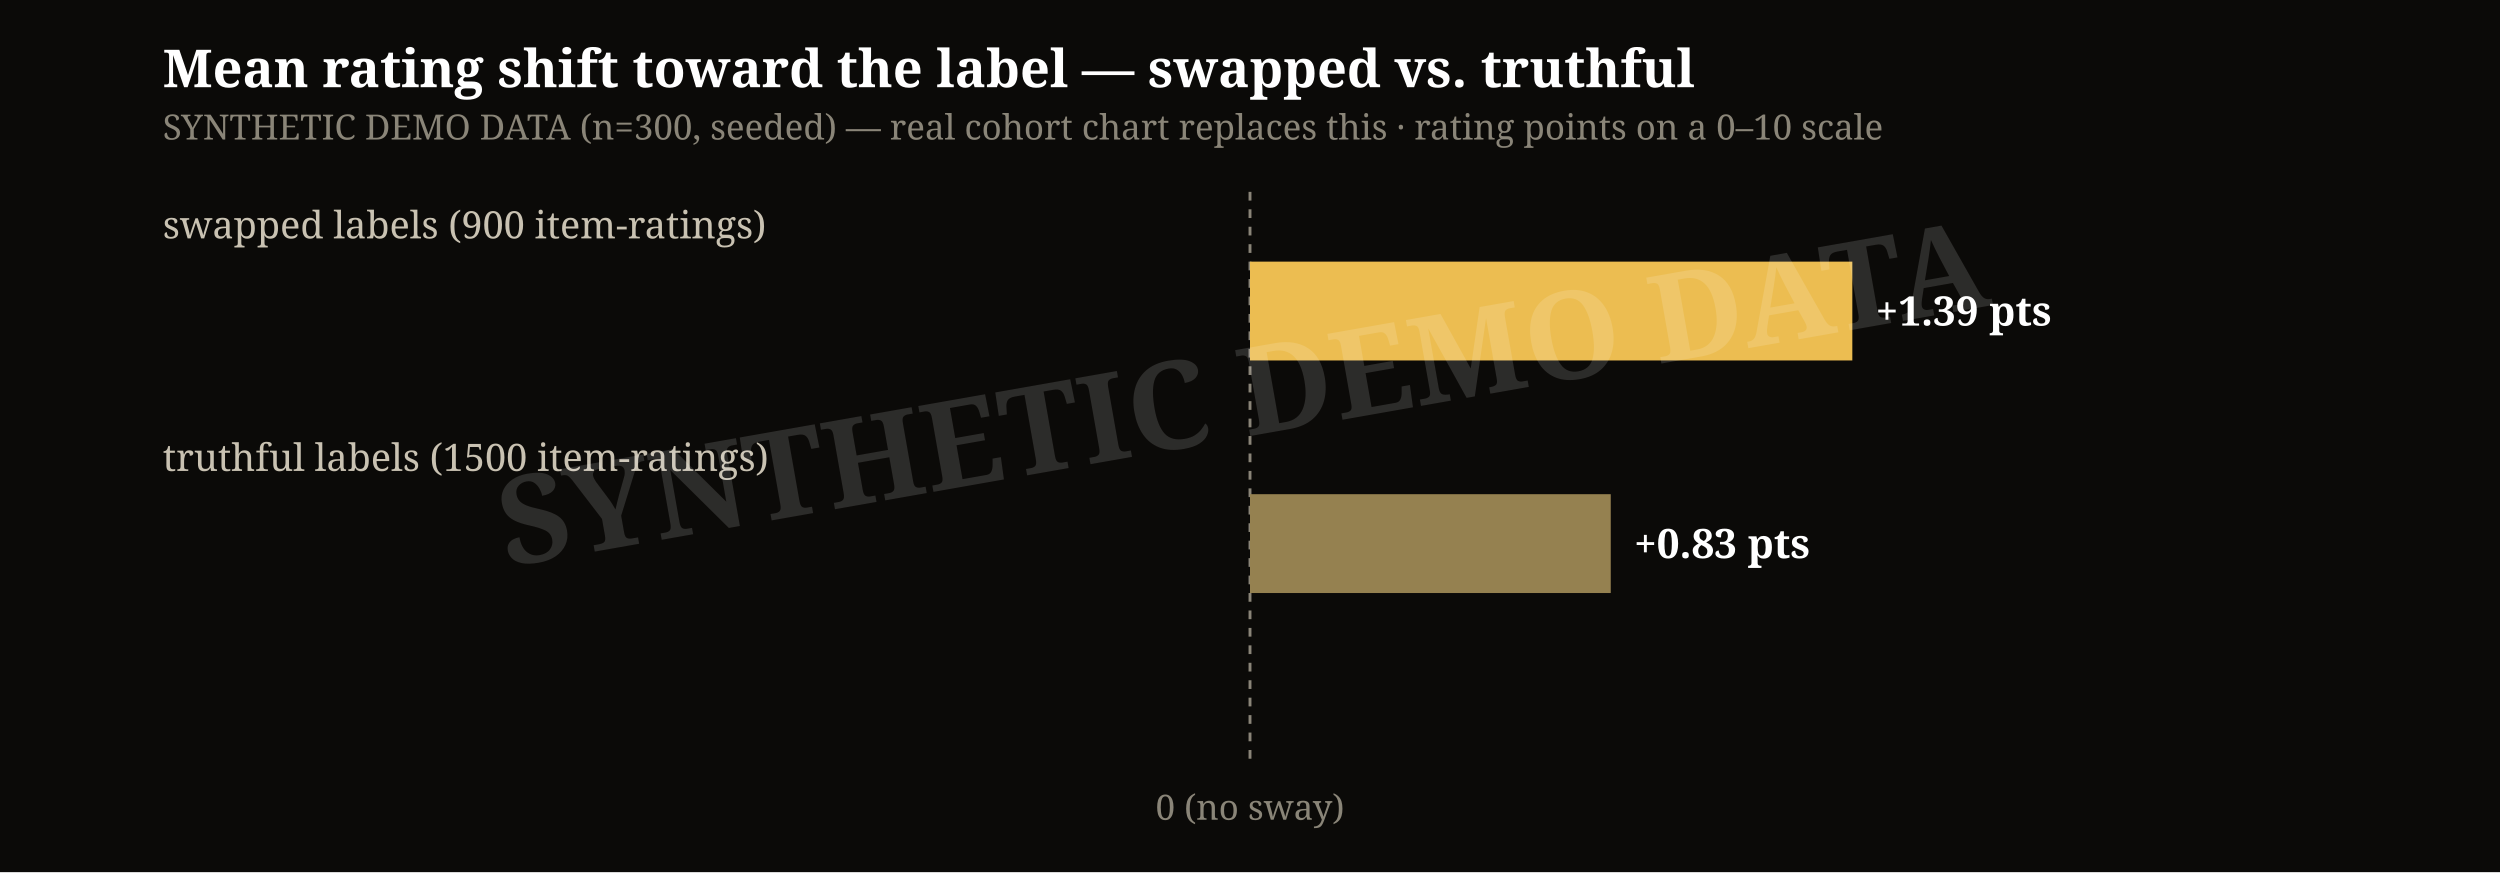
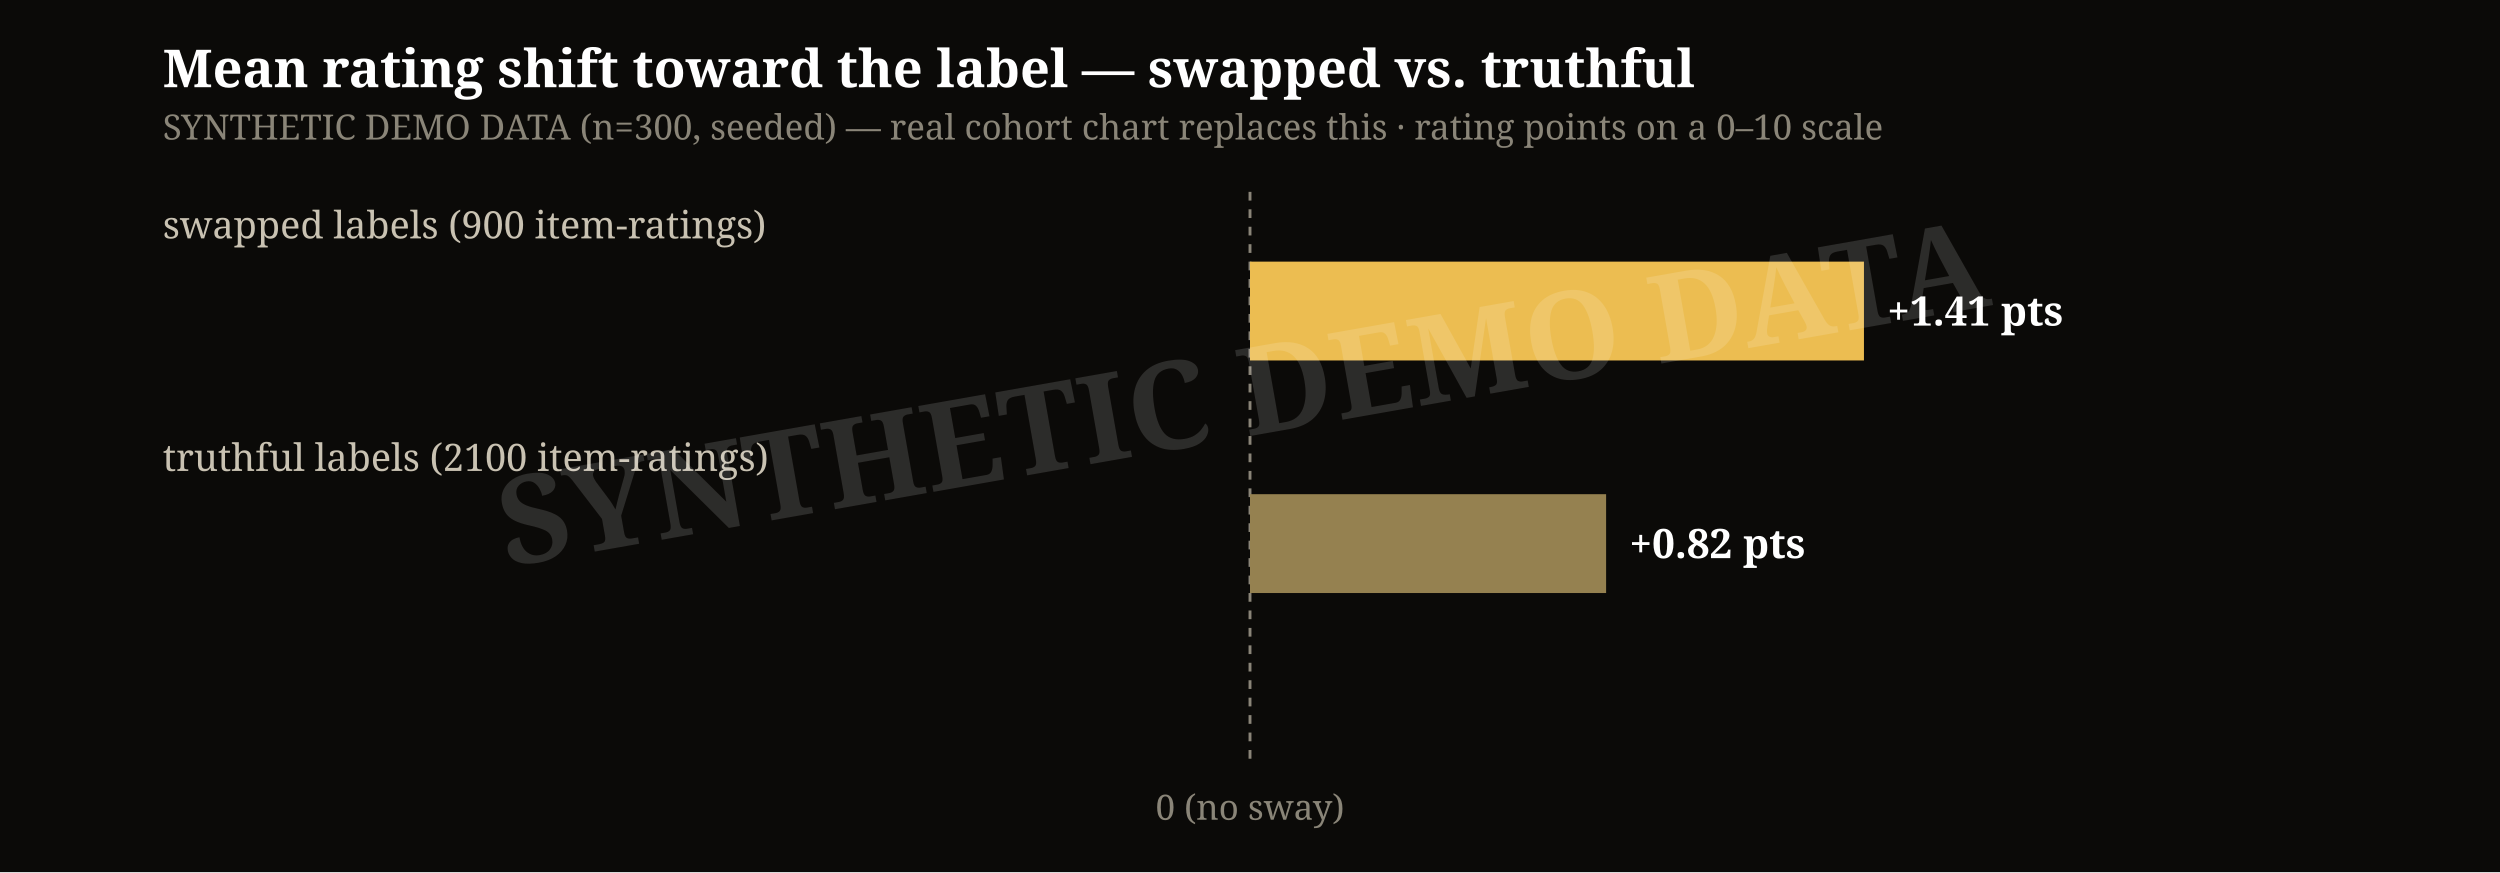
<svg xmlns="http://www.w3.org/2000/svg" width="860" height="300" viewBox="0 0 860 300" font-family="Georgia, serif">
  <rect width="860" height="300" fill="#0B0A08" />
  <text x="56" y="30" fill="#fff" font-size="18" font-weight="bold">Mean rating shift toward the label — swapped vs. truthful</text>
  <text x="56" y="48" fill="#8a8578" font-size="12">SYNTHETIC DEMO DATA (n=300, seeded) — real cohort chart replaces this · rating points on a 0–10 scale</text>
  <line x1="430.0" y1="66" x2="430.0" y2="264" stroke="#8a8578" stroke-dasharray="3 3" />
  <text x="430.0" y="282" fill="#8a8578" font-size="12" text-anchor="middle">0 (no sway)</text>
-   <rect x="430.0" y="90" width="207.2" height="34" fill="hsl(42 80% 62%)" />
+   <rect x="430.0" y="90" width="211.2" height="34" fill="hsl(42 80% 62%)" />
  <text x="56" y="82" fill="#c9c2b2" font-size="13">swapped labels (900 item-ratings)</text>
-   <text x="645.2" y="112" fill="#fff" font-size="14" font-weight="bold" text-anchor="start">+1.39 pts</text>
-   <rect x="430.0" y="170" width="124.1" height="34" fill="hsl(42 30% 45%)" />
-   <text x="56" y="162" fill="#c9c2b2" font-size="13">truthful labels (1500 item-ratings)</text>
-   <text x="562.1" y="192" fill="#fff" font-size="14" font-weight="bold" text-anchor="start">+0.83 pts</text>
+   <text x="649.2" y="112" fill="#fff" font-size="14" font-weight="bold" text-anchor="start">+1.41 pts</text>
+   <rect x="430.0" y="170" width="122.5" height="34" fill="hsl(42 30% 45%)" />
+   <text x="56" y="162" fill="#c9c2b2" font-size="13">truthful labels (2100 item-ratings)</text>
+   <text x="560.5" y="192" fill="#fff" font-size="14" font-weight="bold" text-anchor="start">+0.82 pts</text>
  <text x="430" y="150" fill="#ffffff" opacity="0.14" font-size="42" font-weight="bold" text-anchor="middle" transform="rotate(-10 430 150)">SYNTHETIC DEMO DATA</text>
</svg>
